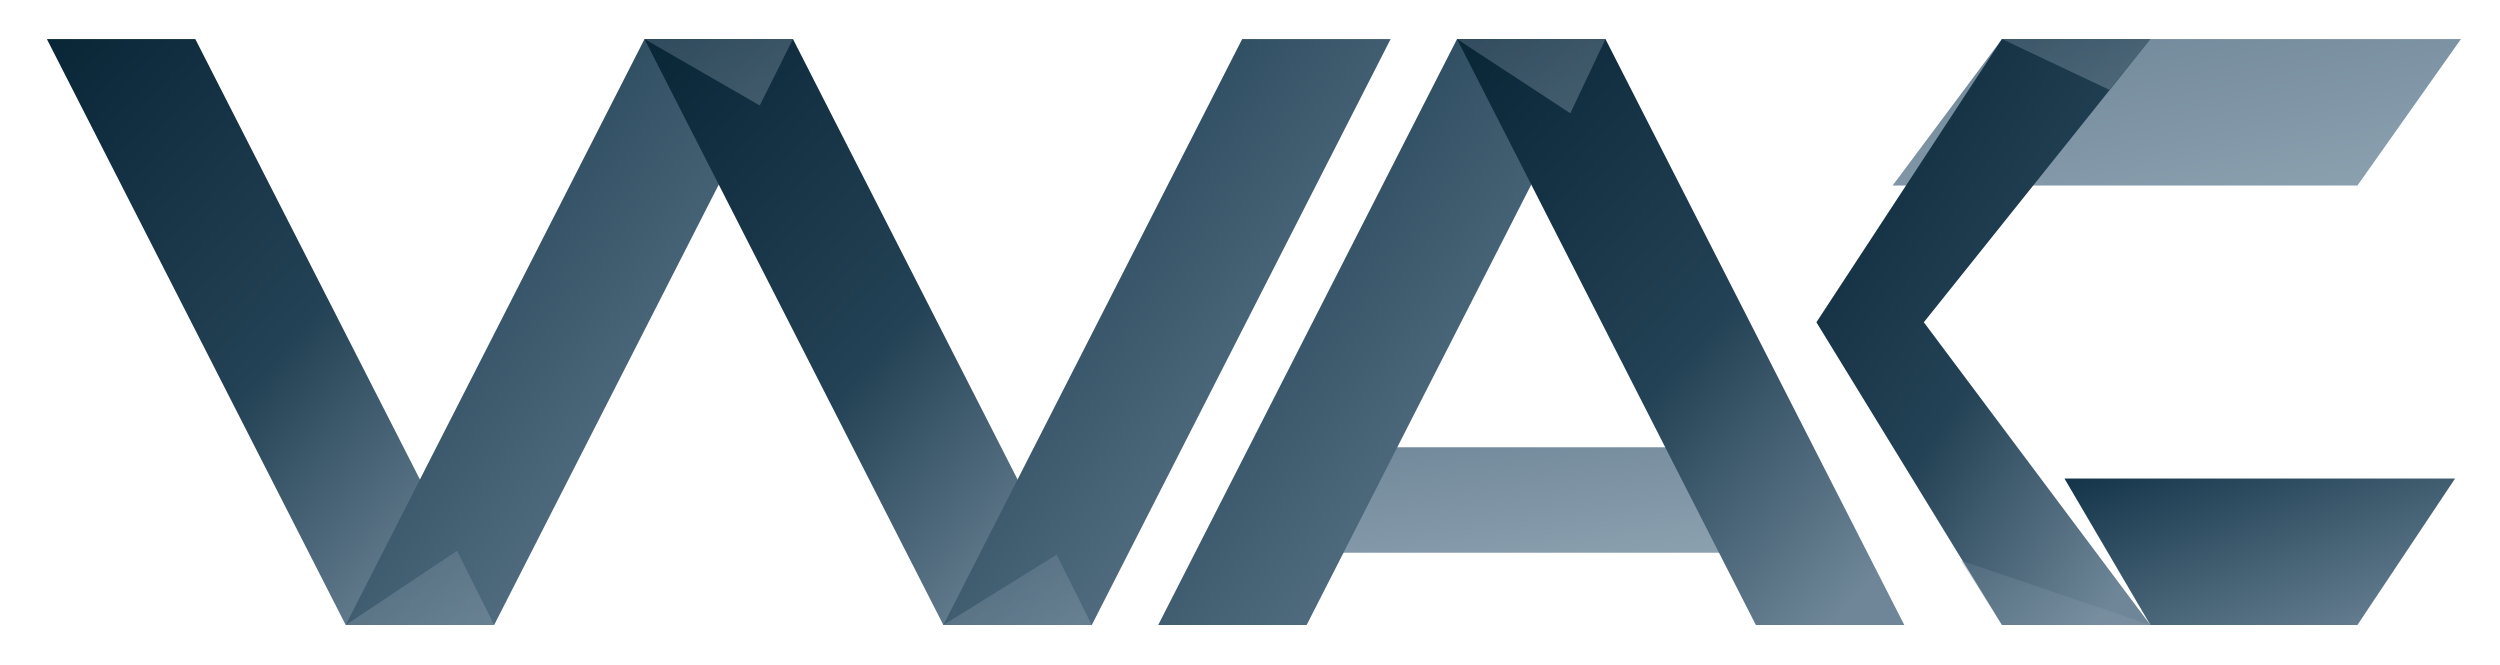
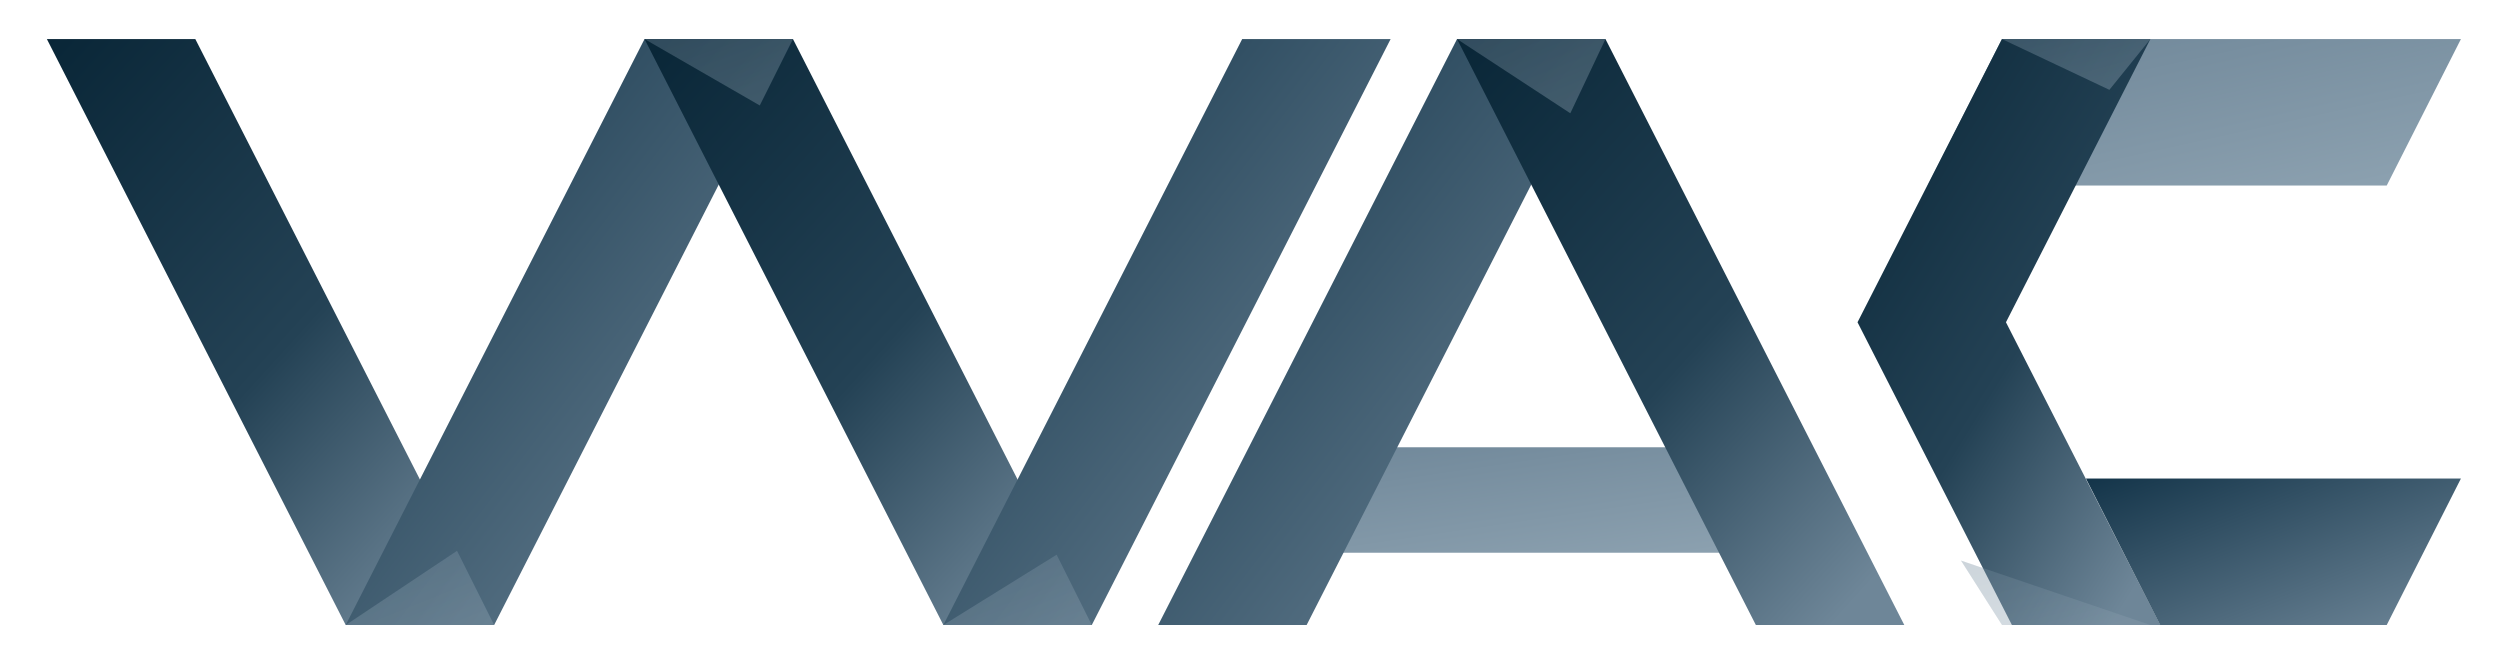
<svg xmlns="http://www.w3.org/2000/svg" viewBox="0 0 1280 340" role="img" aria-labelledby="wac-title wac-desc">
  <defs>
    <linearGradient id="front" x1="0" y1="0" x2=".84" y2="1">
      <stop stop-color="#092637" />
      <stop offset=".57" stop-color="#244255" />
      <stop offset="1" stop-color="#6e8698" />
    </linearGradient>
    <linearGradient id="return" x1="0" y1="0" x2="1" y2="1">
      <stop stop-color="#133449" />
      <stop offset="1" stop-color="#6e8698" />
    </linearGradient>
    <linearGradient id="edge" x1="0" y1="0" x2=".8" y2="1">
      <stop stop-color="#6e8698" />
      <stop offset="1" stop-color="#8ba0af" />
    </linearGradient>
  </defs>
  <path fill="url(#front)" d="M24 20H100L253 320H177Z" />
  <path fill="url(#return)" d="M177 320H253L406 20H330Z" />
  <path fill="url(#front)" d="M330 20H406L559 320H483Z" />
  <path fill="url(#return)" d="M483 320H559L712 20H636Z" />
  <path fill="url(#edge)" opacity=".42" d="M177 320H253L234 282Z" />
  <path fill="url(#edge)" opacity=".4" d="M483 320H559L541 284Z" />
  <path fill="url(#edge)" opacity=".38" d="M330 20H406L389 54Z" />
  <path fill="url(#edge)" d="M658 229H903L926 283H631Z" />
  <path fill="url(#return)" d="M593 320H669L822 20H746Z" />
  <path fill="url(#front)" d="M746 20H822L975 320H899Z" />
  <path fill="url(#edge)" opacity=".4" d="M746 20H822L804 58Z" />
-   <path fill="url(#edge)" d="M1025 20H1260L1207 95H969Z" />
-   <path fill="url(#front)" d="M1025 20H1101L985 165L1101 320H1025L930 165Z" />
-   <path fill="url(#return)" d="M1057 245H1257L1207 320H1101Z" />
+   <path fill="url(#edge)" d="M1025 20H1260L1222 95H987Z" />
+   <path fill="url(#front)" d="M1025 20H1101L1027.05 165H951.05Z M951.05 165H1027.05L1106.1 320H1030.1Z" />
+   <path fill="url(#return)" d="M1068 245H1260L1222 320H1106Z" />
  <path fill="url(#edge)" opacity=".42" d="M1025 20H1101L1080 46Z" />
  <path fill="url(#edge)" opacity=".35" d="M1101 320H1025L1004 287Z" />
</svg>
